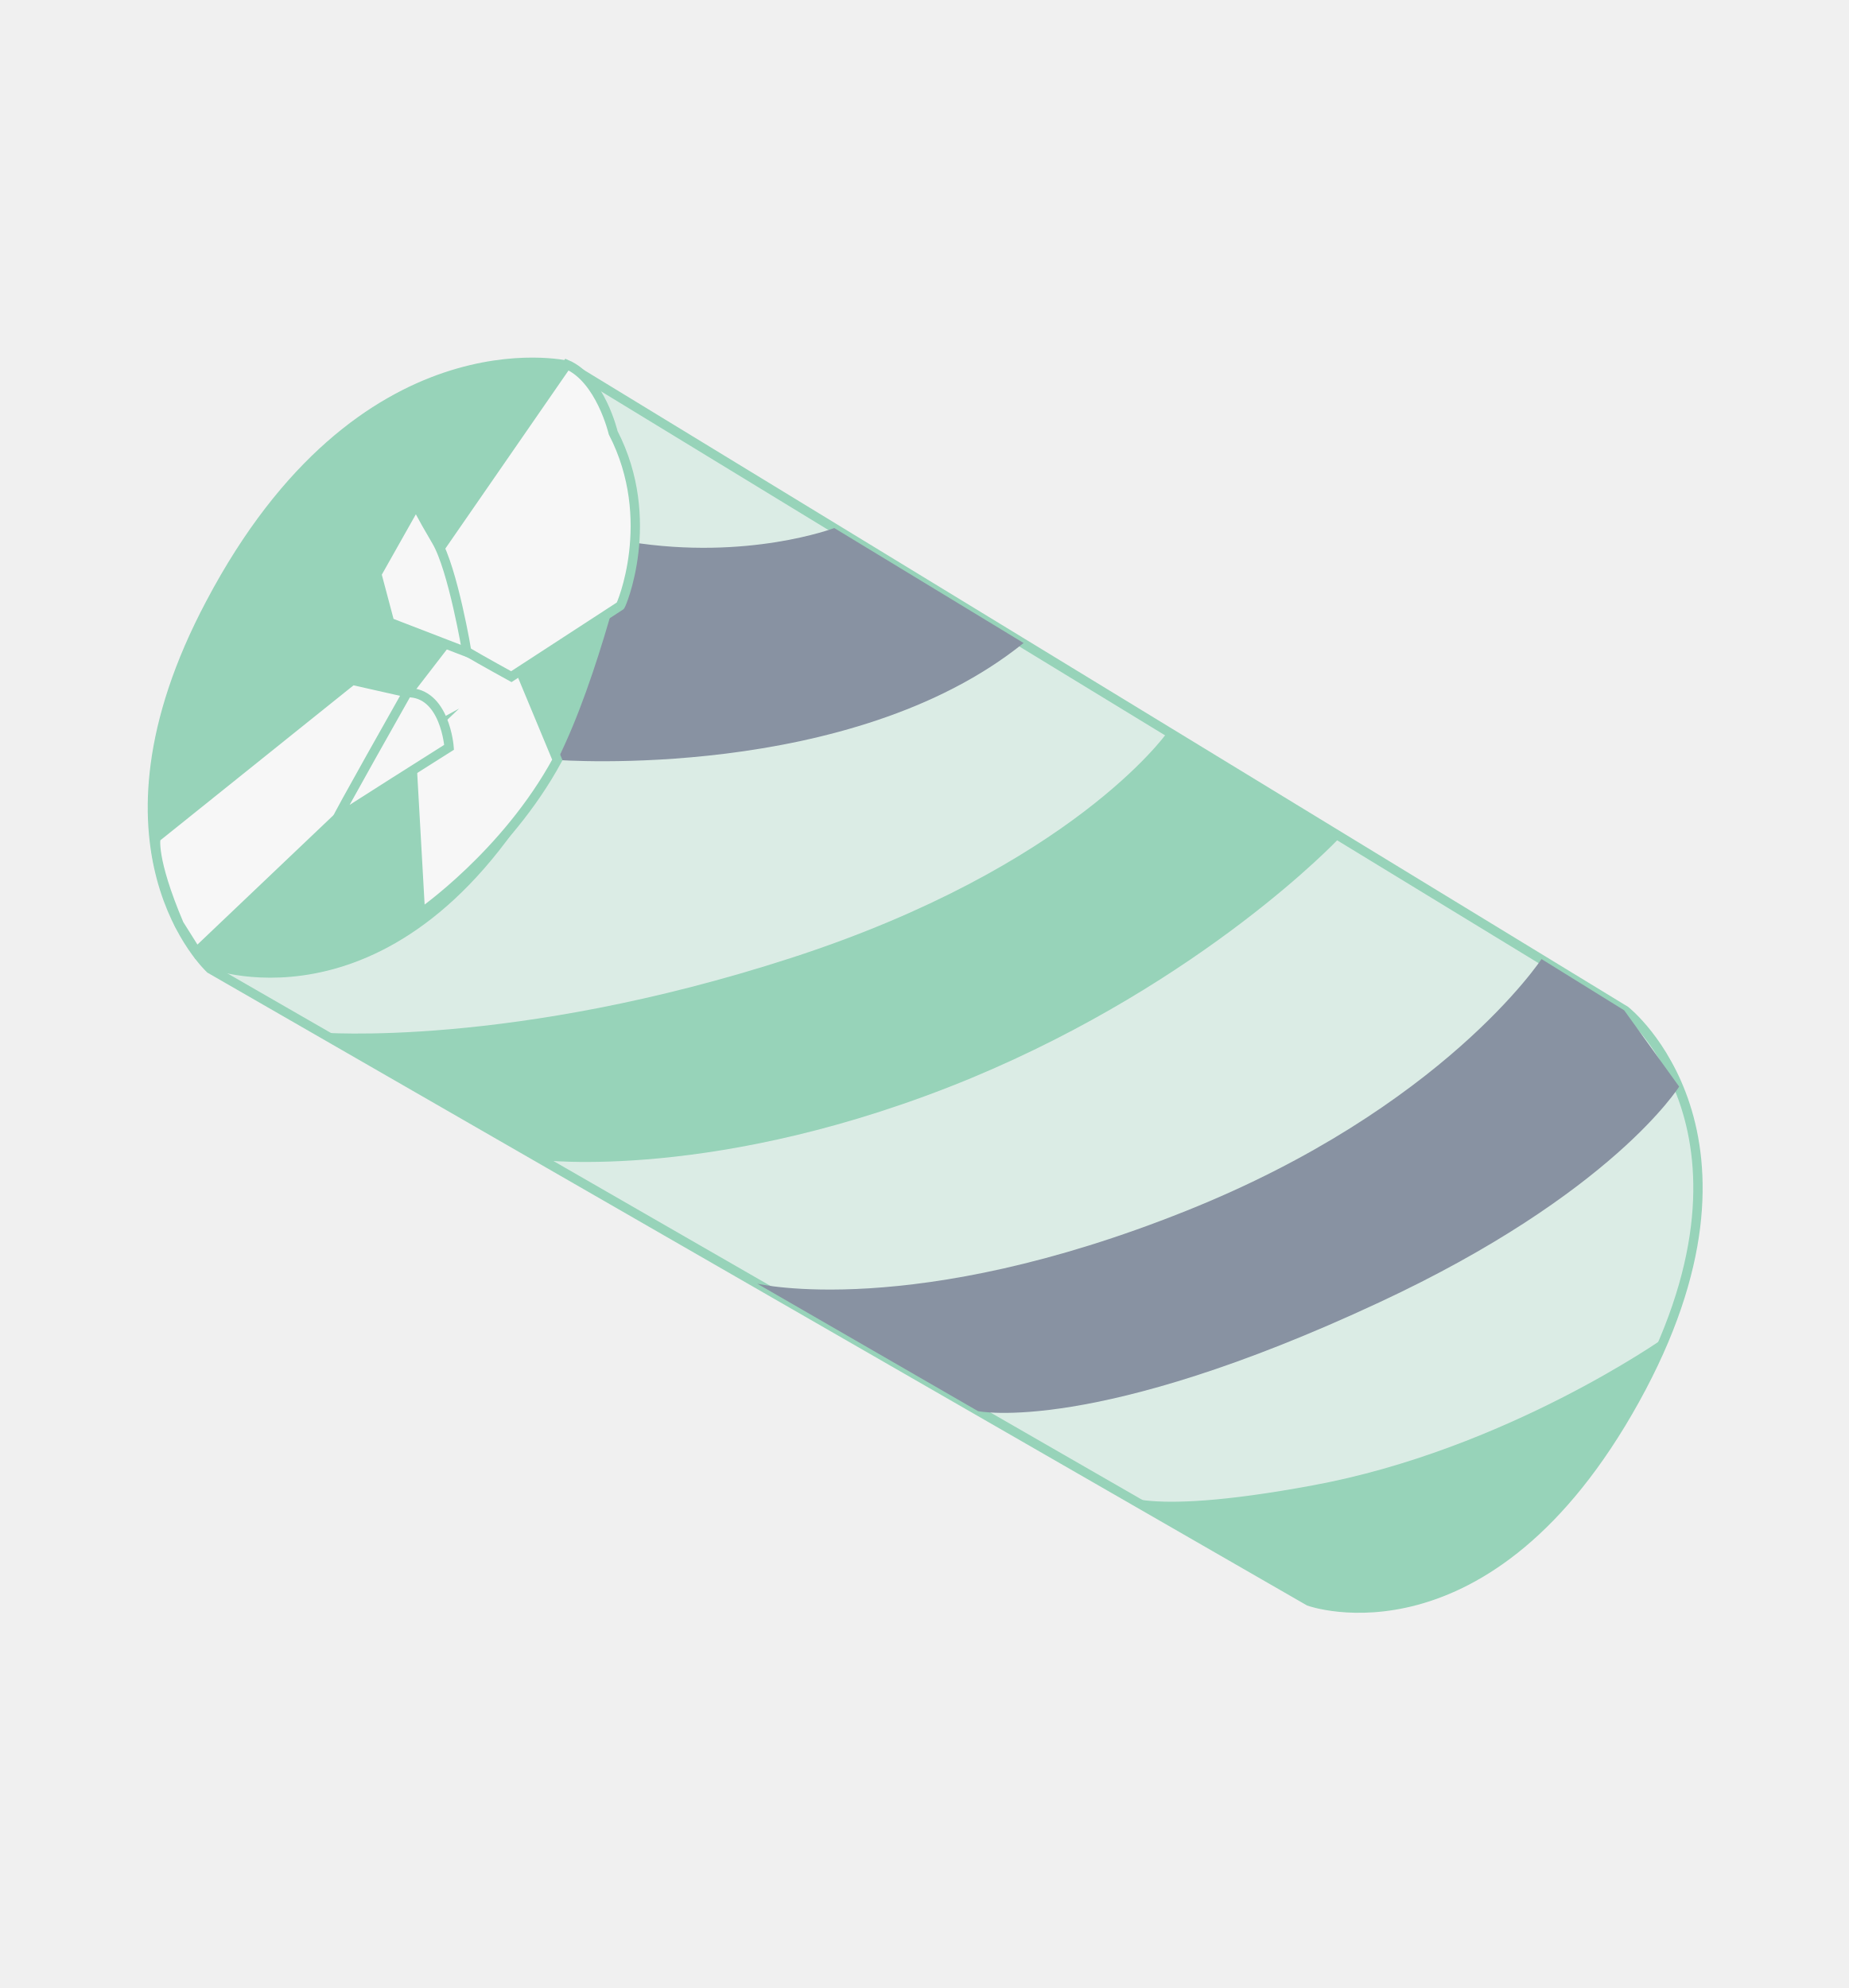
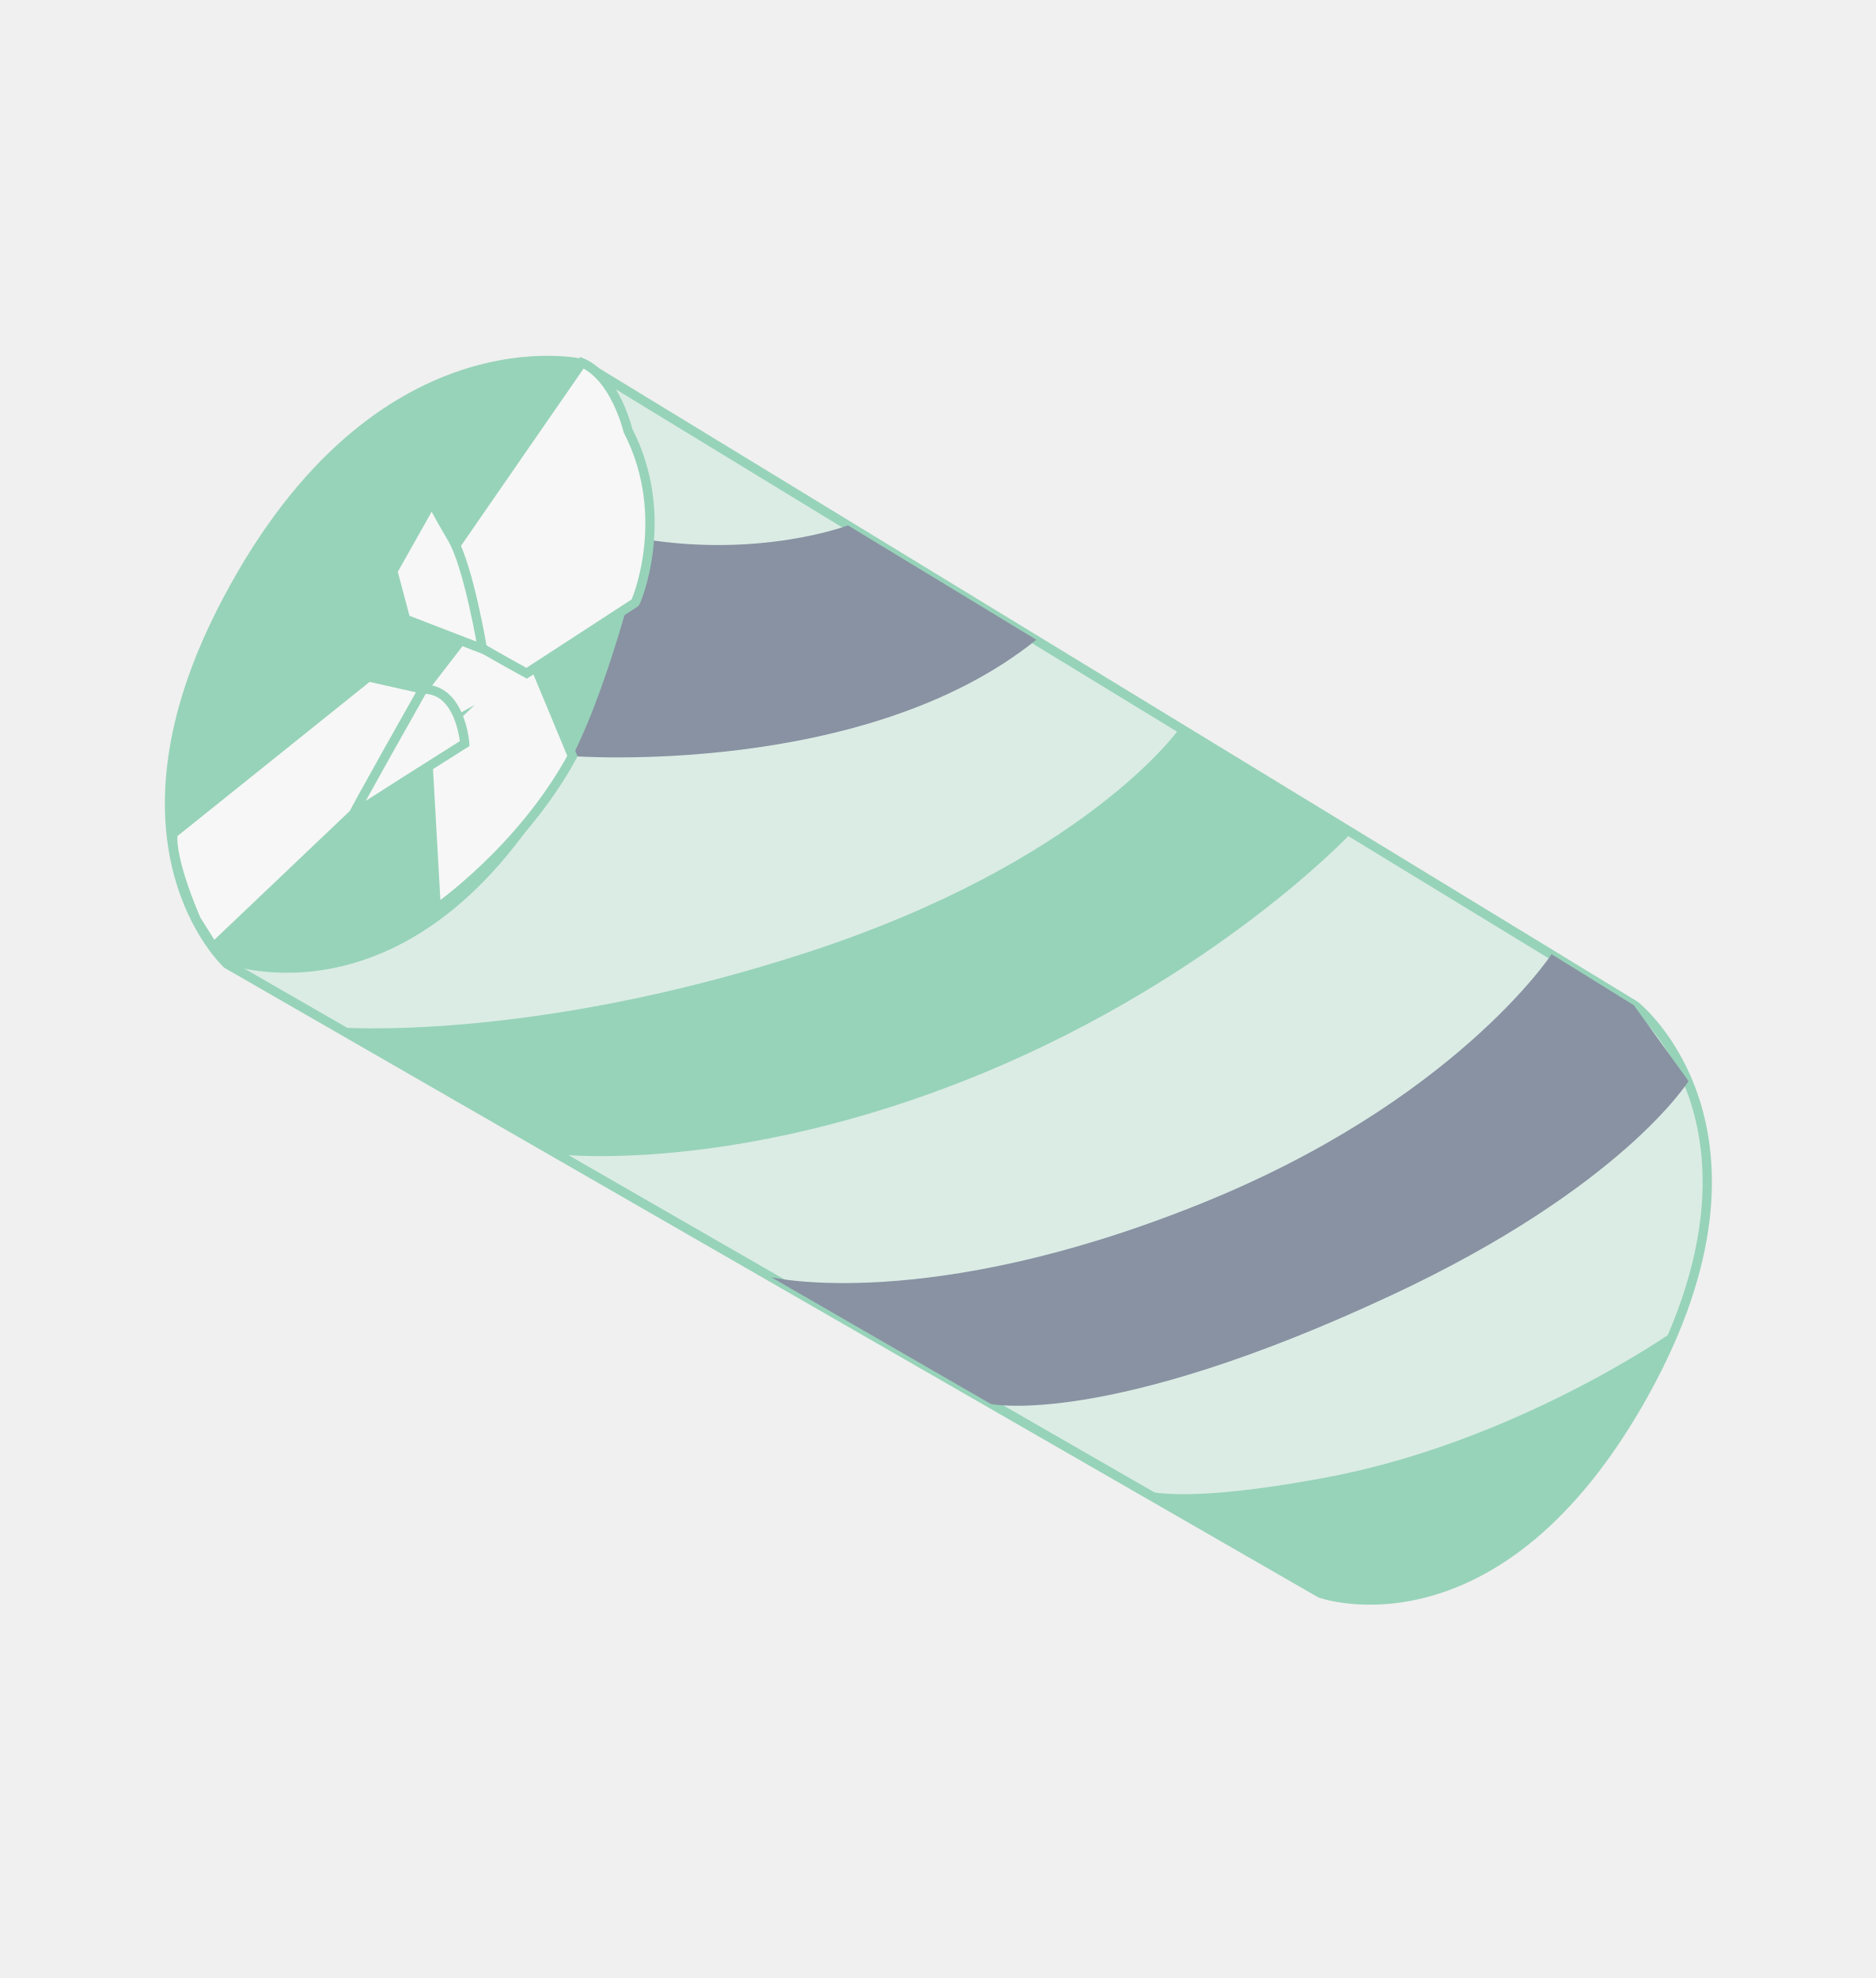
- <svg xmlns="http://www.w3.org/2000/svg" width="146" height="157" viewBox="0 0 146 157" fill="none">
+ <svg xmlns="http://www.w3.org/2000/svg" width="73" height="77" viewBox="0 0 146 157" fill="none">
  <g opacity="0.48" clip-path="url(#clip0)">
    <path d="M44.805 28.853L128.36 79.82C128.36 79.82 140.732 89.566 129.099 110.557C117.466 131.548 103.373 126.457 103.373 126.457L16.596 76.513C16.596 76.513 6.313 67.044 16.625 47.624C28.555 25.038 44.805 28.853 44.805 28.853Z" fill="#C5E9DA" stroke="#36B37E" stroke-width="0.737" stroke-miterlimit="10" />
    <path d="M44.805 28.852C44.805 28.852 56.647 36.114 44.013 60.016C32.14 82.402 16.596 76.513 16.596 76.513C16.596 76.513 6.608 66.207 16.625 47.624C26.643 29.041 38.666 28.71 44.805 28.852Z" fill="#36B37E" />
    <path d="M121.728 75.74C121.728 75.74 114.001 87.502 93.66 95.629C72.086 104.268 59.799 101.378 59.799 101.378L77.23 111.442C77.23 111.442 86.378 113.374 108.929 102.848C127.339 94.273 132.597 85.812 132.597 85.812L128.259 79.791L121.728 75.74Z" fill="#172B4D" />
    <path d="M92.106 57.934C92.106 57.934 84.626 68.466 62.497 75.644C40.369 82.821 25.179 81.535 25.179 81.535L42.611 91.6C42.611 91.6 56.733 93.392 76.674 85.15C95.154 77.463 105.705 66.244 105.705 66.244L95.015 59.694L92.106 57.934Z" fill="#36B37E" />
    <path d="M44.013 60.016C44.013 60.016 67.201 61.764 80.83 50.781L65.88 41.702C65.88 41.702 59.061 44.292 49.733 42.797C49.733 42.797 47.276 53.582 44.013 60.016Z" fill="#172B4D" />
    <path d="M35.159 50.85L32.217 54.665L33.201 72.135C33.201 72.135 39.967 67.471 44.012 60.016L40.425 51.392L35.159 50.85Z" fill="white" stroke="#36B37E" stroke-width="0.737" stroke-miterlimit="10" />
    <path d="M48.422 34.178C48.422 34.178 47.422 29.932 44.77 28.789L30.734 49.088C30.734 49.088 35.618 50.766 36.833 51.441C38.084 52.181 40.378 53.439 40.378 53.439L48.985 47.84C49.02 47.905 51.97 41.056 48.422 34.178Z" fill="white" stroke="#36B37E" stroke-width="0.737" stroke-miterlimit="10" />
    <path d="M131.436 105.646C131.436 105.646 118.907 114.506 103.623 117.312C89.419 119.943 88.107 117.721 88.107 117.721L103.373 126.457C103.373 126.457 109.895 128.662 118.064 123.642C126.233 118.623 131.436 105.646 131.436 105.646Z" fill="#36B37E" />
    <path d="M36.868 51.505C36.868 51.505 35.774 44.955 34.462 42.734C33.15 40.512 32.858 39.832 32.858 39.832L29.755 45.335L30.769 49.152L36.868 51.505Z" fill="white" stroke="#36B37E" stroke-width="0.737" stroke-miterlimit="10" />
    <path d="M32.153 54.701L27.825 53.725L12.312 66.17C12.312 66.17 11.914 67.737 14.143 72.987L15.519 75.173L33.892 57.696C33.827 57.732 34.348 55.171 32.153 54.701Z" fill="white" stroke="#36B37E" stroke-width="0.737" stroke-miterlimit="10" />
    <path d="M32.153 54.701C32.153 54.701 26.405 64.864 26.627 64.657C26.849 64.45 35.463 59.016 35.463 59.016C35.463 59.016 35.151 54.643 32.153 54.701Z" fill="white" stroke="#36B37E" stroke-width="0.737" stroke-miterlimit="10" />
  </g>
  <defs>
    <clipPath id="clip0">
      <rect width="123.408" height="98.358" fill="white" transform="translate(86.0874 0.736328) rotate(61.0741)" />
    </clipPath>
  </defs>
</svg>
